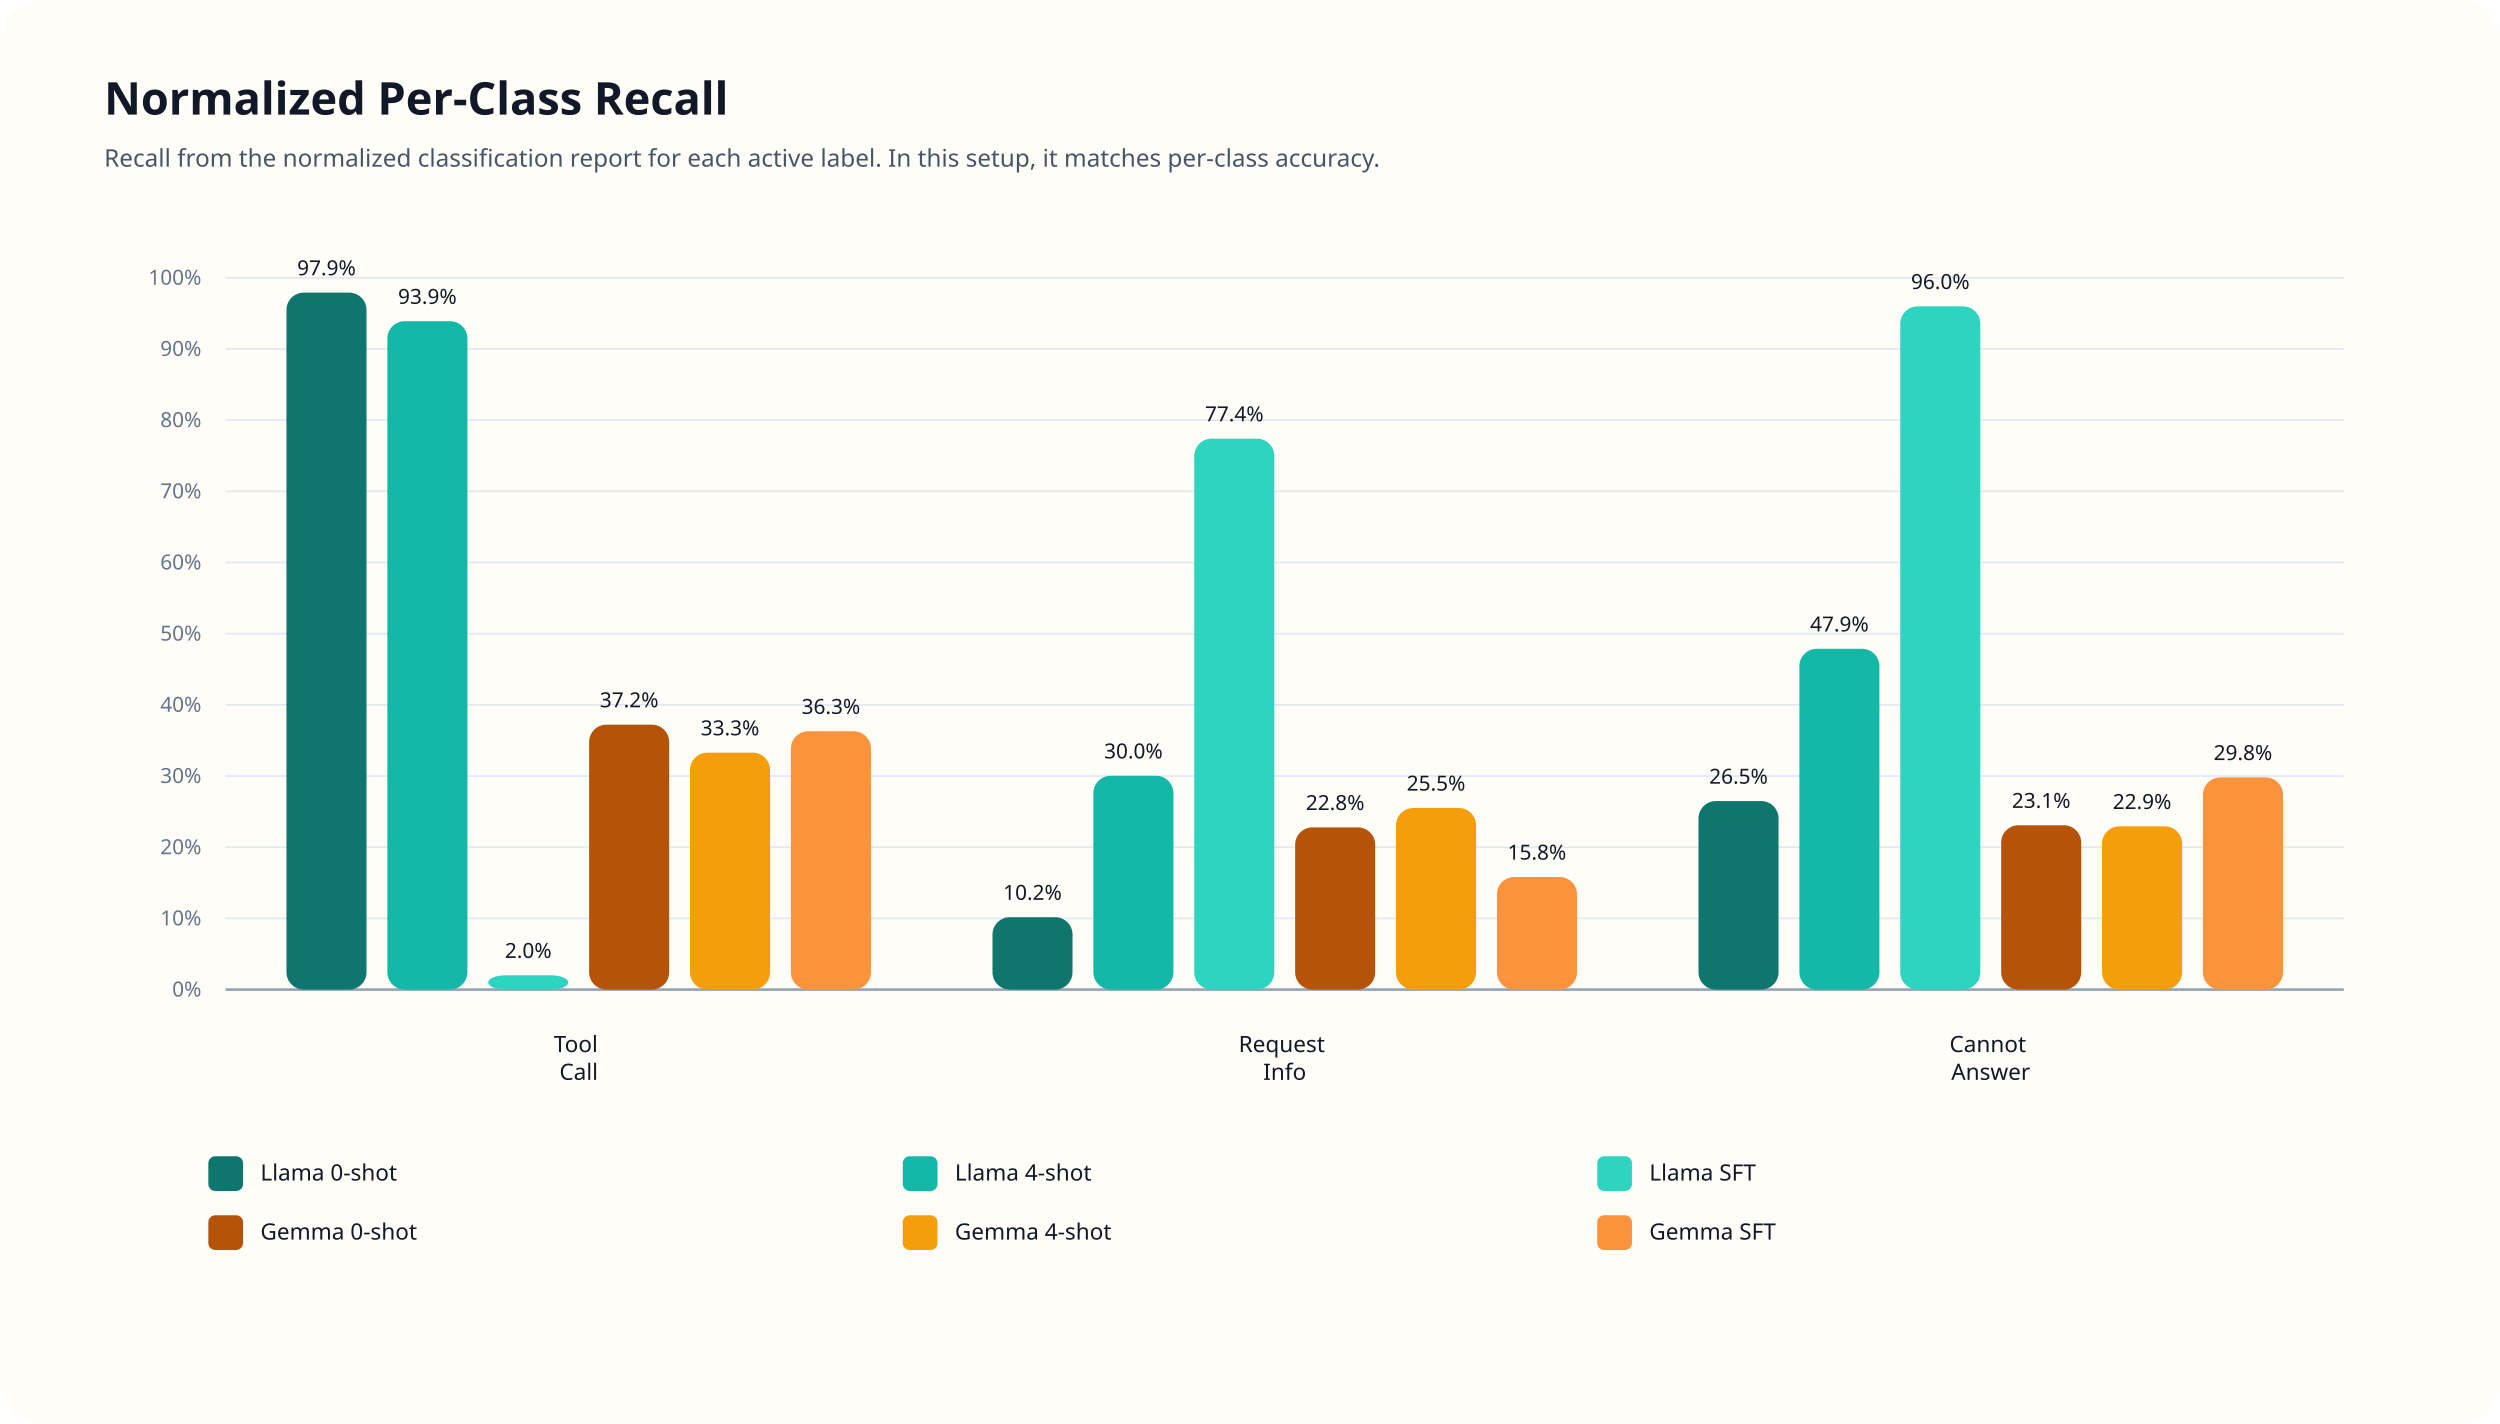
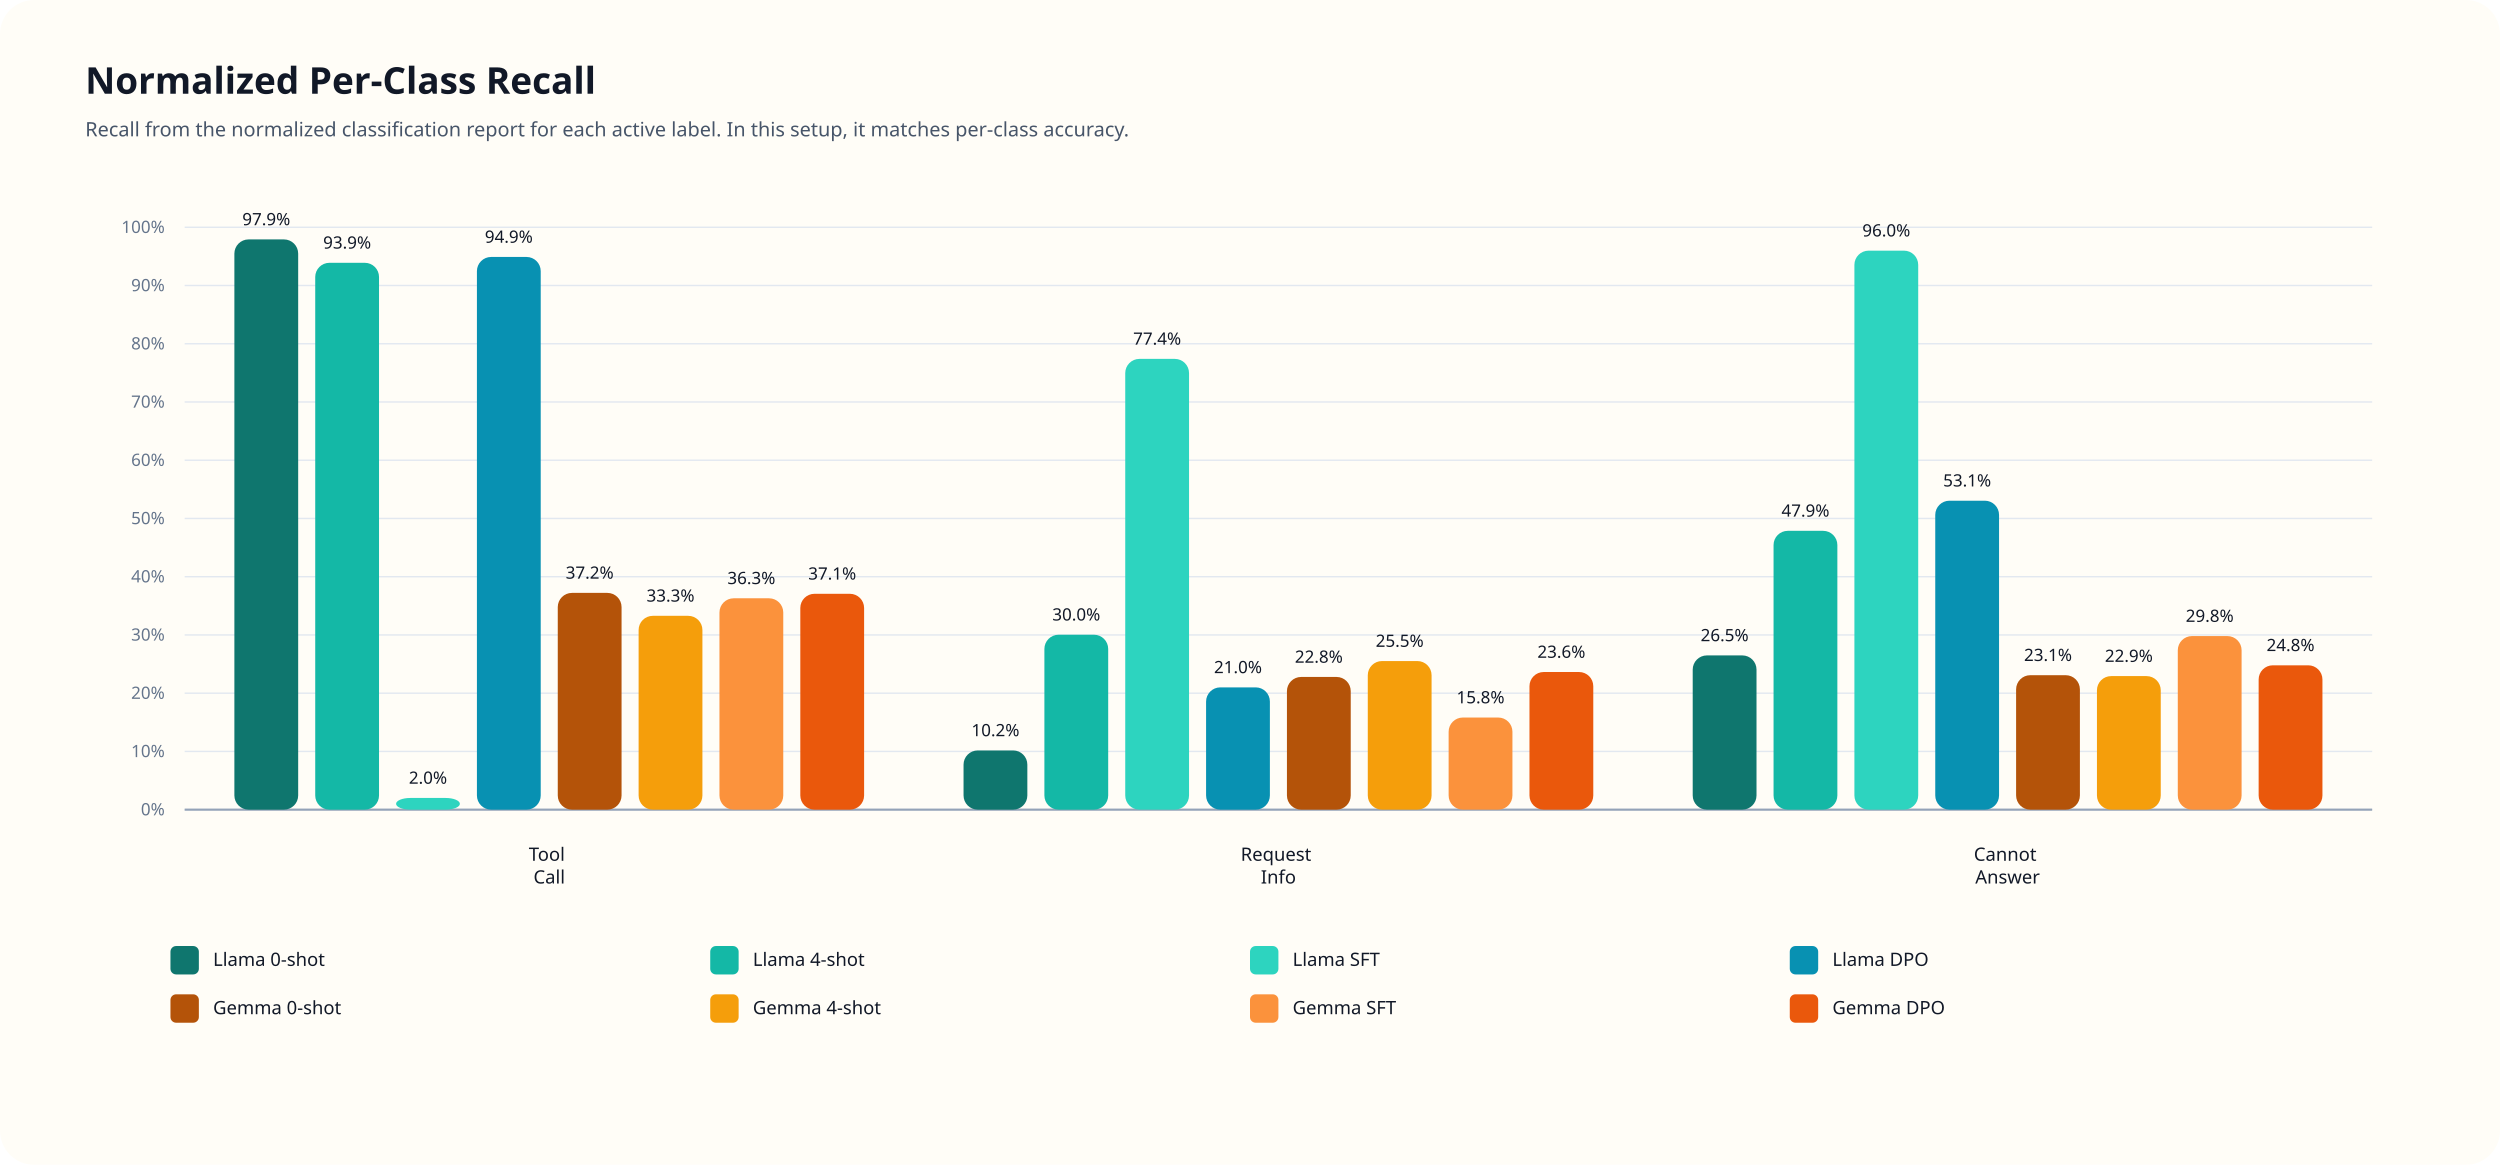
- <svg xmlns="http://www.w3.org/2000/svg" width="1440" height="820" viewBox="0 0 1440 820" fill="none">
-   <rect width="1440" height="820" fill="#fffdf7" rx="24" />
+ <svg xmlns="http://www.w3.org/2000/svg" width="1760" height="820" viewBox="0 0 1760 820" fill="none">
+   <rect width="1760" height="820" fill="#fffdf7" rx="24" />
  <style>text { font-family: 'Avenir Next', 'Segoe UI', sans-serif; fill: #111827; }.title { font-size: 26px; font-weight: 700; }.subtitle { font-size: 14px; fill: #475569; }.label { font-size: 13px; }.small { font-size: 12px; }.legend { font-size: 13px; }.muted { fill: #64748b; }.grid { stroke: #e2e8f0; stroke-width: 1; }.axis { stroke: #94a3b8; stroke-width: 1.5; }</style>
  <text x="60" y="66" text-anchor="start" class="title">Normalized Per-Class Recall</text>
  <text x="60" y="96" text-anchor="start" class="subtitle">Recall from the normalized classification report for each active label. In this setup, it matches per-class accuracy.</text>
-   <line x1="130" y1="570.0" x2="1350" y2="570.0" class="grid" />
+   <line x1="130" y1="570.0" x2="1670" y2="570.0" class="grid" />
  <text x="116" y="574.0" text-anchor="end" class="small muted">0%</text>
-   <line x1="130" y1="529.0" x2="1350" y2="529.0" class="grid" />
+   <line x1="130" y1="529.0" x2="1670" y2="529.0" class="grid" />
  <text x="116" y="533.0" text-anchor="end" class="small muted">10%</text>
-   <line x1="130" y1="488.0" x2="1350" y2="488.0" class="grid" />
+   <line x1="130" y1="488.0" x2="1670" y2="488.0" class="grid" />
  <text x="116" y="492.0" text-anchor="end" class="small muted">20%</text>
-   <line x1="130" y1="447.0" x2="1350" y2="447.0" class="grid" />
+   <line x1="130" y1="447.0" x2="1670" y2="447.0" class="grid" />
  <text x="116" y="451.0" text-anchor="end" class="small muted">30%</text>
-   <line x1="130" y1="406.0" x2="1350" y2="406.0" class="grid" />
+   <line x1="130" y1="406.0" x2="1670" y2="406.0" class="grid" />
  <text x="116" y="410.0" text-anchor="end" class="small muted">40%</text>
-   <line x1="130" y1="365.0" x2="1350" y2="365.0" class="grid" />
+   <line x1="130" y1="365.0" x2="1670" y2="365.0" class="grid" />
  <text x="116" y="369.0" text-anchor="end" class="small muted">50%</text>
-   <line x1="130" y1="324.0" x2="1350" y2="324.0" class="grid" />
+   <line x1="130" y1="324.0" x2="1670" y2="324.0" class="grid" />
  <text x="116" y="328.0" text-anchor="end" class="small muted">60%</text>
-   <line x1="130" y1="283.0" x2="1350" y2="283.0" class="grid" />
+   <line x1="130" y1="283.0" x2="1670" y2="283.0" class="grid" />
  <text x="116" y="287.0" text-anchor="end" class="small muted">70%</text>
-   <line x1="130" y1="242.0" x2="1350" y2="242.0" class="grid" />
+   <line x1="130" y1="242.0" x2="1670" y2="242.0" class="grid" />
  <text x="116" y="246.0" text-anchor="end" class="small muted">80%</text>
-   <line x1="130" y1="201.0" x2="1350" y2="201.0" class="grid" />
+   <line x1="130" y1="201.0" x2="1670" y2="201.0" class="grid" />
  <text x="116" y="205.0" text-anchor="end" class="small muted">90%</text>
-   <line x1="130" y1="160.0" x2="1350" y2="160.0" class="grid" />
+   <line x1="130" y1="160.0" x2="1670" y2="160.0" class="grid" />
  <text x="116" y="164.0" text-anchor="end" class="small muted">100%</text>
-   <line x1="130" y1="570" x2="1350" y2="570" class="axis" />
-   <rect x="165.0" y="168.548" width="46.111" height="401.452" rx="10" fill="#0f766e" />
-   <text x="188.056" y="158.548" text-anchor="middle" class="small">97.9%</text>
-   <rect x="223.111" y="185.012" width="46.111" height="384.988" rx="10" fill="#14b8a6" />
-   <text x="246.167" y="175.012" text-anchor="middle" class="small">93.9%</text>
-   <rect x="281.222" y="561.768" width="46.111" height="8.232" rx="10" fill="#2dd4bf" />
-   <text x="304.278" y="551.768" text-anchor="middle" class="small">2.0%</text>
-   <rect x="339.333" y="417.398" width="46.111" height="152.602" rx="10" fill="#b45309" />
-   <text x="362.389" y="407.398" text-anchor="middle" class="small">37.2%</text>
-   <rect x="397.444" y="433.544" width="46.111" height="136.456" rx="10" fill="#f59e0b" />
-   <text x="420.5" y="423.544" text-anchor="middle" class="small">33.3%</text>
-   <rect x="455.556" y="421.197" width="46.111" height="148.803" rx="10" fill="#fb923c" />
-   <text x="478.611" y="411.197" text-anchor="middle" class="small">36.3%</text>
-   <text x="333.333" y="606" text-anchor="middle" class="label">
-     <tspan x="333.333" dy="0">Tool</tspan>
-     <tspan x="333.333" dy="16">Call</tspan>
+   <line x1="130" y1="570" x2="1670" y2="570" class="axis" />
+   <rect x="165.0" y="168.548" width="44.917" height="401.452" rx="10" fill="#0f766e" />
+   <text x="187.458" y="158.548" text-anchor="middle" class="small">97.9%</text>
+   <rect x="221.917" y="185.012" width="44.917" height="384.988" rx="10" fill="#14b8a6" />
+   <text x="244.375" y="175.012" text-anchor="middle" class="small">93.9%</text>
+   <rect x="278.833" y="561.768" width="44.917" height="8.232" rx="10" fill="#2dd4bf" />
+   <text x="301.292" y="551.768" text-anchor="middle" class="small">2.0%</text>
+   <rect x="335.75" y="180.896" width="44.917" height="389.104" rx="10" fill="#0891b2" />
+   <text x="358.208" y="170.896" text-anchor="middle" class="small">94.9%</text>
+   <rect x="392.667" y="417.398" width="44.917" height="152.602" rx="10" fill="#b45309" />
+   <text x="415.125" y="407.398" text-anchor="middle" class="small">37.2%</text>
+   <rect x="449.583" y="433.544" width="44.917" height="136.456" rx="10" fill="#f59e0b" />
+   <text x="472.042" y="423.544" text-anchor="middle" class="small">33.3%</text>
+   <rect x="506.5" y="421.197" width="44.917" height="148.803" rx="10" fill="#fb923c" />
+   <text x="528.958" y="411.197" text-anchor="middle" class="small">36.3%</text>
+   <rect x="563.417" y="418.031" width="44.917" height="151.969" rx="10" fill="#ea580c" />
+   <text x="585.875" y="408.031" text-anchor="middle" class="small">37.1%</text>
+   <text x="386.667" y="606" text-anchor="middle" class="label">
+     <tspan x="386.667" dy="0">Tool</tspan>
+     <tspan x="386.667" dy="16">Call</tspan>
  </text>
-   <rect x="571.667" y="528.305" width="46.111" height="41.695" rx="10" fill="#0f766e" />
-   <text x="594.722" y="518.305" text-anchor="middle" class="small">10.2%</text>
-   <rect x="629.778" y="446.846" width="46.111" height="123.154" rx="10" fill="#14b8a6" />
-   <text x="652.833" y="436.846" text-anchor="middle" class="small">30.0%</text>
-   <rect x="687.889" y="252.655" width="46.111" height="317.345" rx="10" fill="#2dd4bf" />
-   <text x="710.944" y="242.655" text-anchor="middle" class="small">77.4%</text>
-   <rect x="746" y="476.573" width="46.111" height="93.427" rx="10" fill="#b45309" />
-   <text x="769.056" y="466.573" text-anchor="middle" class="small">22.8%</text>
-   <rect x="804.111" y="465.377" width="46.111" height="104.623" rx="10" fill="#f59e0b" />
-   <text x="827.167" y="455.377" text-anchor="middle" class="small">25.5%</text>
-   <rect x="862.222" y="505.141" width="46.111" height="64.859" rx="10" fill="#fb923c" />
-   <text x="885.278" y="495.141" text-anchor="middle" class="small">15.8%</text>
-   <text x="740" y="606" text-anchor="middle" class="label">
-     <tspan x="740" dy="0">Request</tspan>
-     <tspan x="740" dy="16">Info</tspan>
+   <rect x="678.333" y="528.305" width="44.917" height="41.695" rx="10" fill="#0f766e" />
+   <text x="700.792" y="518.305" text-anchor="middle" class="small">10.2%</text>
+   <rect x="735.25" y="446.846" width="44.917" height="123.154" rx="10" fill="#14b8a6" />
+   <text x="757.708" y="436.846" text-anchor="middle" class="small">30.0%</text>
+   <rect x="792.167" y="252.655" width="44.917" height="317.345" rx="10" fill="#2dd4bf" />
+   <text x="814.625" y="242.655" text-anchor="middle" class="small">77.4%</text>
+   <rect x="849.083" y="483.908" width="44.917" height="86.092" rx="10" fill="#0891b2" />
+   <text x="871.542" y="473.908" text-anchor="middle" class="small">21.0%</text>
+   <rect x="906.0" y="476.573" width="44.917" height="93.427" rx="10" fill="#b45309" />
+   <text x="928.458" y="466.573" text-anchor="middle" class="small">22.8%</text>
+   <rect x="962.917" y="465.377" width="44.917" height="104.623" rx="10" fill="#f59e0b" />
+   <text x="985.375" y="455.377" text-anchor="middle" class="small">25.5%</text>
+   <rect x="1019.833" y="505.141" width="44.917" height="64.859" rx="10" fill="#fb923c" />
+   <text x="1042.292" y="495.141" text-anchor="middle" class="small">15.8%</text>
+   <rect x="1076.75" y="473.098" width="44.917" height="96.902" rx="10" fill="#ea580c" />
+   <text x="1099.208" y="463.098" text-anchor="middle" class="small">23.6%</text>
+   <text x="900.0" y="606" text-anchor="middle" class="label">
+     <tspan x="900.0" dy="0">Request</tspan>
+     <tspan x="900.0" dy="16">Info</tspan>
  </text>
-   <rect x="978.333" y="461.405" width="46.111" height="108.595" rx="10" fill="#0f766e" />
-   <text x="1001.389" y="451.405" text-anchor="middle" class="small">26.5%</text>
-   <rect x="1036.444" y="373.707" width="46.111" height="196.293" rx="10" fill="#14b8a6" />
-   <text x="1059.5" y="363.707" text-anchor="middle" class="small">47.9%</text>
-   <rect x="1094.556" y="176.463" width="46.111" height="393.537" rx="10" fill="#2dd4bf" />
-   <text x="1117.611" y="166.463" text-anchor="middle" class="small">96.0%</text>
-   <rect x="1152.667" y="475.336" width="46.111" height="94.664" rx="10" fill="#b45309" />
-   <text x="1175.722" y="465.336" text-anchor="middle" class="small">23.1%</text>
-   <rect x="1210.778" y="475.969" width="46.111" height="94.031" rx="10" fill="#f59e0b" />
-   <text x="1233.833" y="465.969" text-anchor="middle" class="small">22.9%</text>
-   <rect x="1268.889" y="447.792" width="46.111" height="122.208" rx="10" fill="#fb923c" />
-   <text x="1291.944" y="437.792" text-anchor="middle" class="small">29.8%</text>
-   <text x="1146.667" y="606" text-anchor="middle" class="label">
-     <tspan x="1146.667" dy="0">Cannot</tspan>
-     <tspan x="1146.667" dy="16">Answer</tspan>
+   <rect x="1191.667" y="461.405" width="44.917" height="108.595" rx="10" fill="#0f766e" />
+   <text x="1214.125" y="451.405" text-anchor="middle" class="small">26.5%</text>
+   <rect x="1248.583" y="373.707" width="44.917" height="196.293" rx="10" fill="#14b8a6" />
+   <text x="1271.042" y="363.707" text-anchor="middle" class="small">47.9%</text>
+   <rect x="1305.5" y="176.463" width="44.917" height="393.537" rx="10" fill="#2dd4bf" />
+   <text x="1327.958" y="166.463" text-anchor="middle" class="small">96.0%</text>
+   <rect x="1362.417" y="352.494" width="44.917" height="217.506" rx="10" fill="#0891b2" />
+   <text x="1384.875" y="342.494" text-anchor="middle" class="small">53.1%</text>
+   <rect x="1419.333" y="475.336" width="44.917" height="94.664" rx="10" fill="#b45309" />
+   <text x="1441.792" y="465.336" text-anchor="middle" class="small">23.1%</text>
+   <rect x="1476.25" y="475.969" width="44.917" height="94.031" rx="10" fill="#f59e0b" />
+   <text x="1498.708" y="465.969" text-anchor="middle" class="small">22.9%</text>
+   <rect x="1533.167" y="447.792" width="44.917" height="122.208" rx="10" fill="#fb923c" />
+   <text x="1555.625" y="437.792" text-anchor="middle" class="small">29.8%</text>
+   <rect x="1590.083" y="468.371" width="44.917" height="101.629" rx="10" fill="#ea580c" />
+   <text x="1612.542" y="458.371" text-anchor="middle" class="small">24.8%</text>
+   <text x="1413.333" y="606" text-anchor="middle" class="label">
+     <tspan x="1413.333" dy="0">Cannot</tspan>
+     <tspan x="1413.333" dy="16">Answer</tspan>
  </text>
  <rect x="120.0" y="666" width="20" height="20" rx="4" fill="#0f766e" />
  <text x="150.0" y="680" text-anchor="start" class="legend">Llama 0-shot</text>
-   <rect x="520.0" y="666" width="20" height="20" rx="4" fill="#14b8a6" />
-   <text x="550.0" y="680" text-anchor="start" class="legend">Llama 4-shot</text>
-   <rect x="920.0" y="666" width="20" height="20" rx="4" fill="#2dd4bf" />
-   <text x="950.0" y="680" text-anchor="start" class="legend">Llama SFT</text>
+   <rect x="500.0" y="666" width="20" height="20" rx="4" fill="#14b8a6" />
+   <text x="530.0" y="680" text-anchor="start" class="legend">Llama 4-shot</text>
+   <rect x="880.0" y="666" width="20" height="20" rx="4" fill="#2dd4bf" />
+   <text x="910.0" y="680" text-anchor="start" class="legend">Llama SFT</text>
+   <rect x="1260.0" y="666" width="20" height="20" rx="4" fill="#0891b2" />
+   <text x="1290.0" y="680" text-anchor="start" class="legend">Llama DPO</text>
  <rect x="120.0" y="700" width="20" height="20" rx="4" fill="#b45309" />
  <text x="150.0" y="714" text-anchor="start" class="legend">Gemma 0-shot</text>
-   <rect x="520.0" y="700" width="20" height="20" rx="4" fill="#f59e0b" />
-   <text x="550.0" y="714" text-anchor="start" class="legend">Gemma 4-shot</text>
-   <rect x="920.0" y="700" width="20" height="20" rx="4" fill="#fb923c" />
-   <text x="950.0" y="714" text-anchor="start" class="legend">Gemma SFT</text>
+   <rect x="500.0" y="700" width="20" height="20" rx="4" fill="#f59e0b" />
+   <text x="530.0" y="714" text-anchor="start" class="legend">Gemma 4-shot</text>
+   <rect x="880.0" y="700" width="20" height="20" rx="4" fill="#fb923c" />
+   <text x="910.0" y="714" text-anchor="start" class="legend">Gemma SFT</text>
+   <rect x="1260.0" y="700" width="20" height="20" rx="4" fill="#ea580c" />
+   <text x="1290.0" y="714" text-anchor="start" class="legend">Gemma DPO</text>
</svg>
